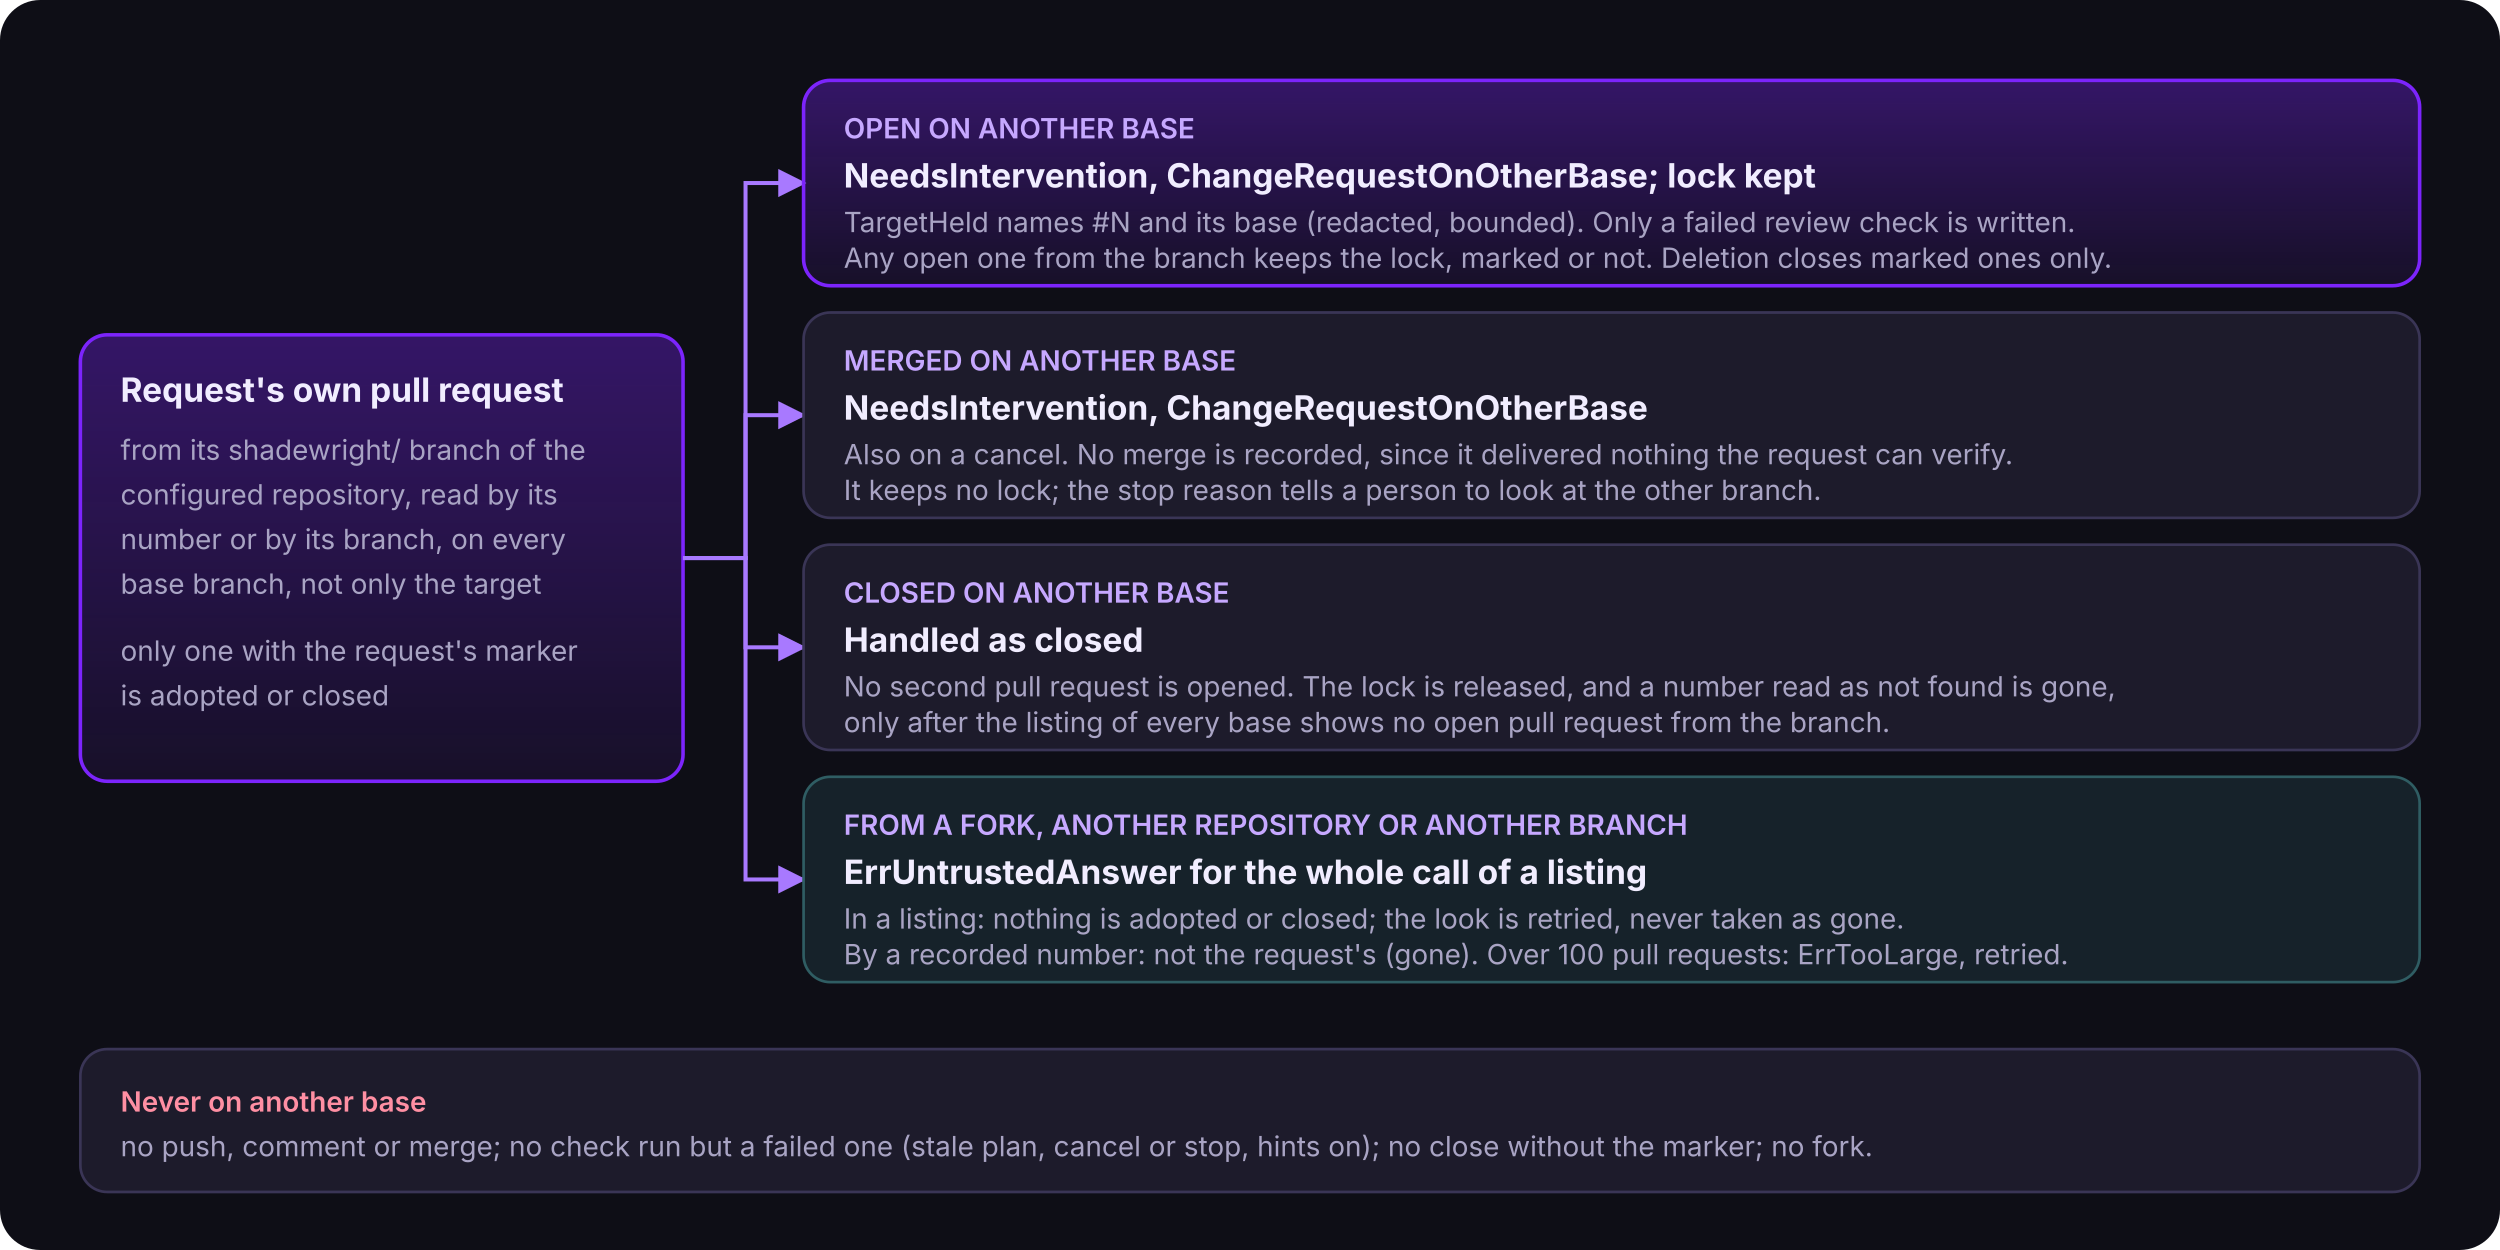
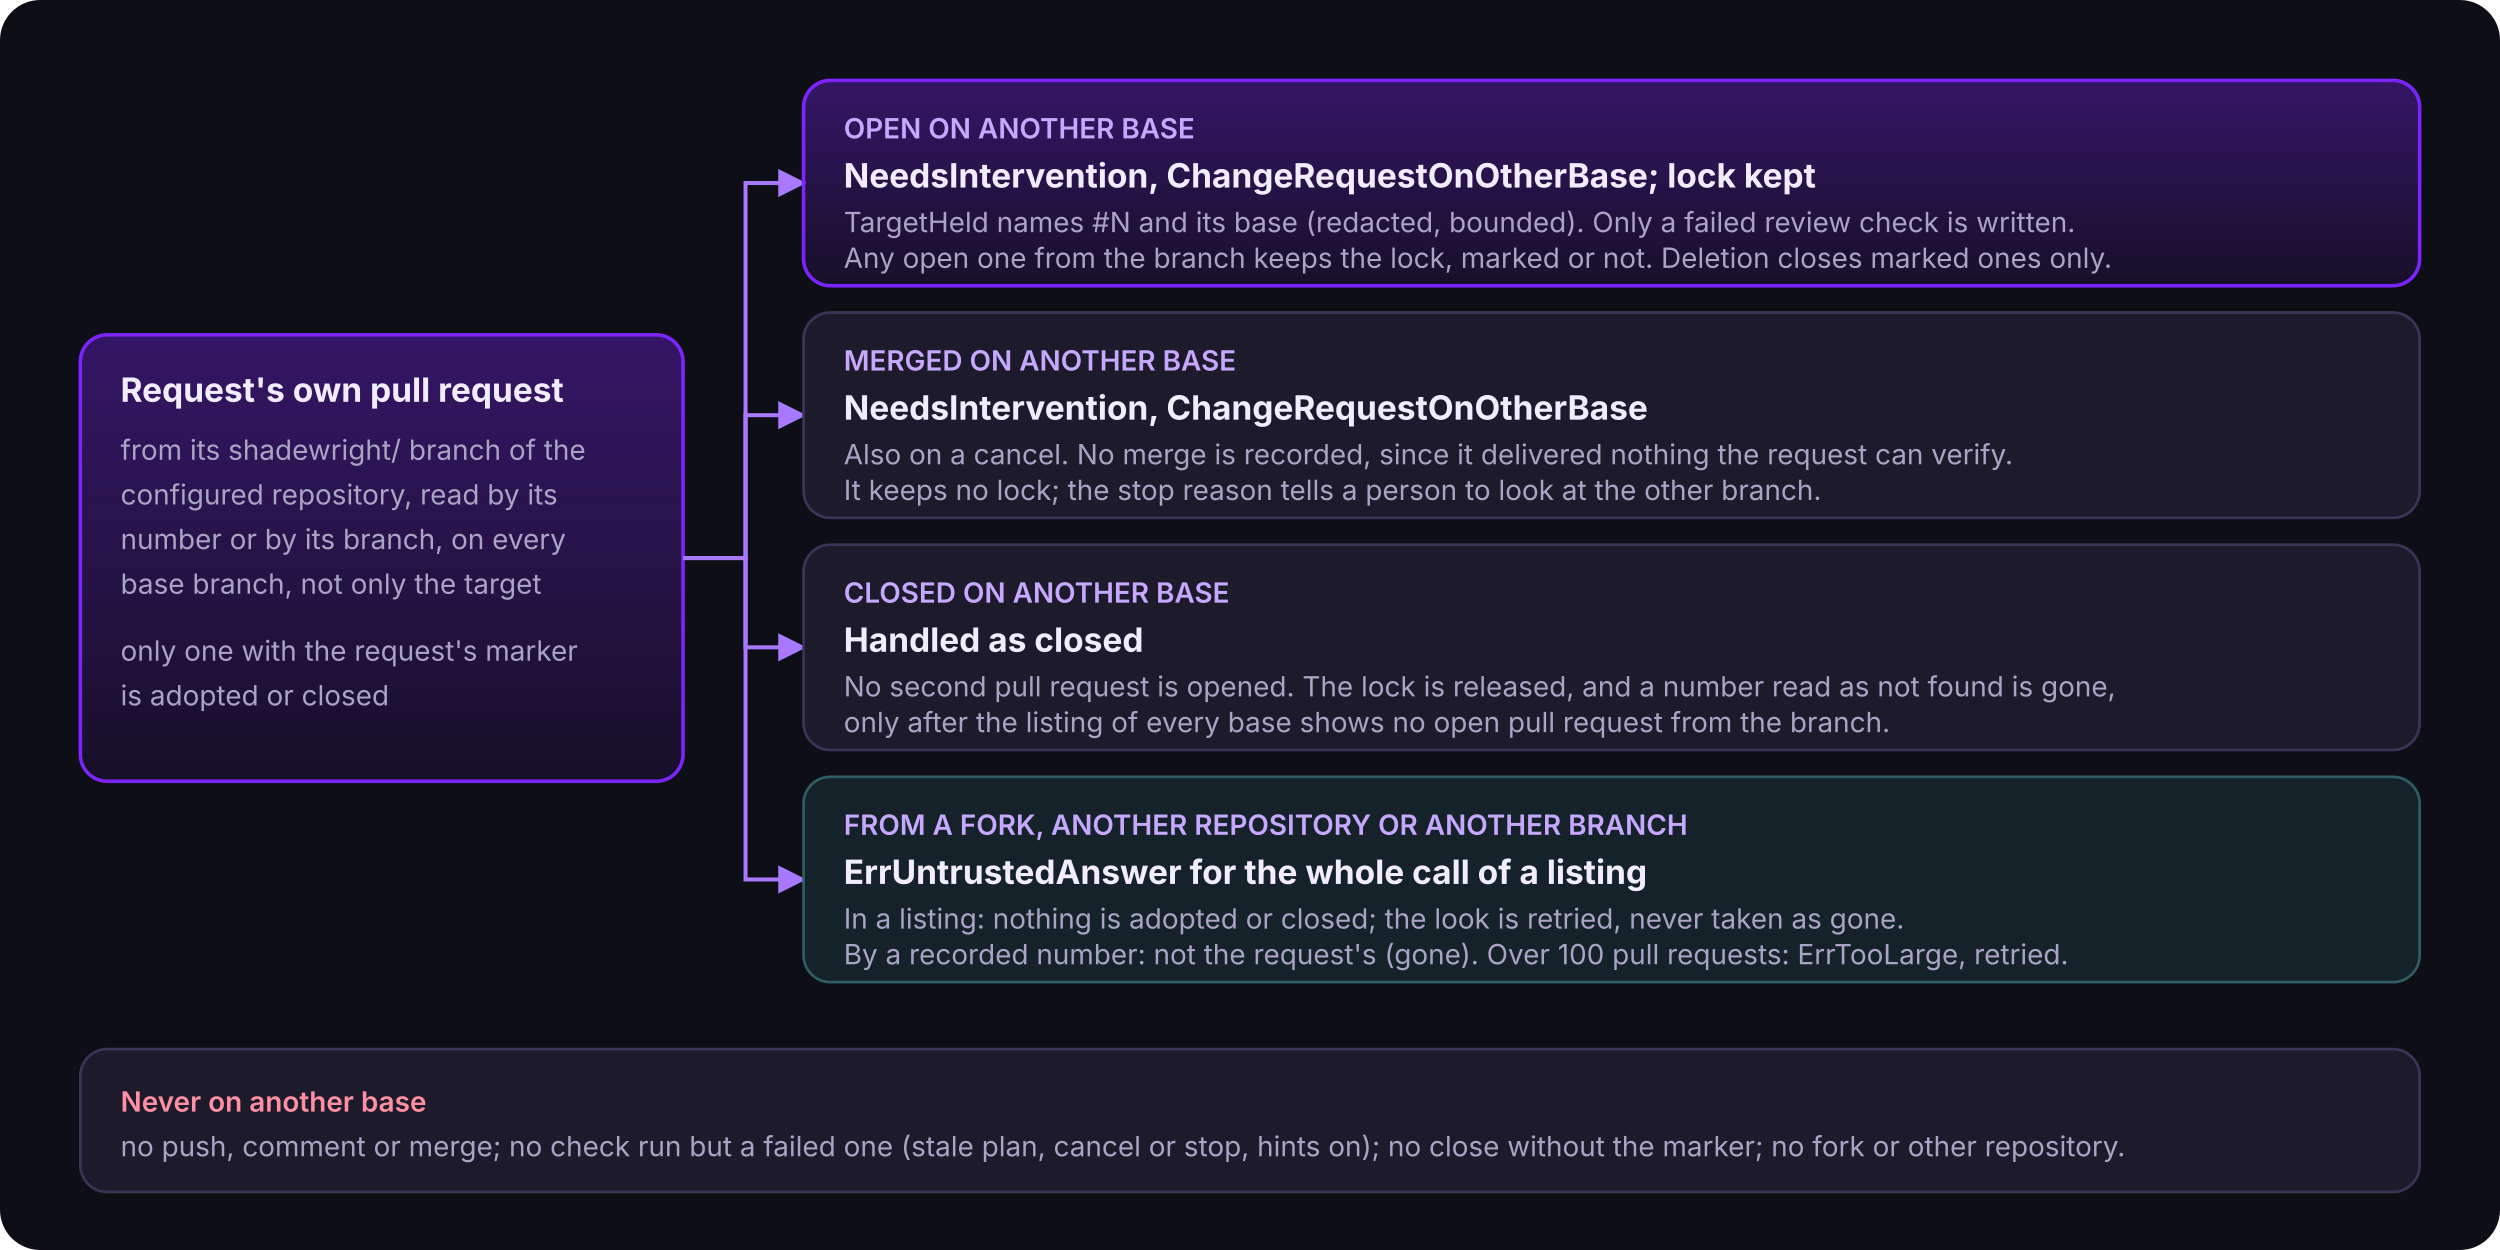
<svg xmlns="http://www.w3.org/2000/svg" viewBox="0 0 1120 560" role="img" aria-labelledby="t d" font-family="Inter, 'Segoe UI', system-ui, -apple-system, sans-serif">
  <defs>
    <marker id="a" viewBox="0 0 10 10" refX="9" refY="5" markerWidth="7" markerHeight="7" orient="auto-start-reverse">
      <path d="M0 0 10 5 0 10z" fill="#a879ff" />
    </marker>
    <linearGradient id="glow" x1="0" y1="0" x2="0" y2="1">
      <stop offset="0" stop-color="#7c24fc" stop-opacity=".35" />
      <stop offset="1" stop-color="#7c24fc" stop-opacity=".08" />
    </linearGradient>
    <style>
      .box{fill:#1d1b2b;stroke:#3a3556;stroke-width:1.2}
      .key{fill:url(#glow);stroke:#7c24fc;stroke-width:1.6}
      .ext{fill:#16222a;stroke:#2f5d63;stroke-width:1.2}
      .h{fill:#f1edff;font-size:15px;font-weight:650}
      .s{fill:#a9a4c4;font-size:12.5px}
      .f{stroke:#a879ff;stroke-width:1.8;fill:none}
      .no{fill:#ff8fa3;font-size:12.5px;font-weight:600}
      .tag{fill:#c6a8ff;font-size:12.5px;font-weight:600}
    </style>
  </defs>
  <rect width="1120" height="560" rx="18" fill="#0e0e16" />
  <rect class="key" x="36" y="150" width="270" height="200" rx="12" />
  <text class="h" x="54" y="180">Request's own pull request</text>
  <text class="s" x="54" y="206">from its shadewright/ branch of the</text>
  <text class="s" x="54" y="226">configured repository, read by its</text>
  <text class="s" x="54" y="246">number or by its branch, on every</text>
  <text class="s" x="54" y="266">base branch, not only the target</text>
  <text class="s" x="54" y="296">only one with the request's marker</text>
  <text class="s" x="54" y="316">is adopted or closed</text>
  <path class="f" d="M306 250H334V82H360" marker-end="url(#a)" />
  <path class="f" d="M306 250H334V186H360" marker-end="url(#a)" />
  <path class="f" d="M306 250H334V290H360" marker-end="url(#a)" />
  <path class="f" d="M306 250H334V394H360" marker-end="url(#a)" />
  <rect class="key" x="360" y="36" width="724" height="92" rx="12" />
  <text class="tag" x="378" y="62">OPEN ON ANOTHER BASE</text>
  <text class="h" x="378" y="84">NeedsIntervention, ChangeRequestOnOtherBase; lock kept</text>
  <text class="s" x="378" y="104">TargetHeld names #N and its base (redacted, bounded). Only a failed review check is written.</text>
  <text class="s" x="378" y="120">Any open one from the branch keeps the lock, marked or not. Deletion closes marked ones only.</text>
  <rect class="box" x="360" y="140" width="724" height="92" rx="12" />
  <text class="tag" x="378" y="166">MERGED ON ANOTHER BASE</text>
  <text class="h" x="378" y="188">NeedsIntervention, ChangeRequestOnOtherBase</text>
  <text class="s" x="378" y="208">Also on a cancel. No merge is recorded, since it delivered nothing the request can verify.</text>
  <text class="s" x="378" y="224">It keeps no lock; the stop reason tells a person to look at the other branch.</text>
  <rect class="box" x="360" y="244" width="724" height="92" rx="12" />
  <text class="tag" x="378" y="270">CLOSED ON ANOTHER BASE</text>
  <text class="h" x="378" y="292">Handled as closed</text>
  <text class="s" x="378" y="312">No second pull request is opened. The lock is released, and a number read as not found is gone,</text>
  <text class="s" x="378" y="328">only after the listing of every base shows no open pull request from the branch.</text>
  <rect class="ext" x="360" y="348" width="724" height="92" rx="12" />
  <text class="tag" x="378" y="374">FROM A FORK, ANOTHER REPOSITORY OR ANOTHER BRANCH</text>
  <text class="h" x="378" y="396">ErrUntrustedAnswer for the whole call of a listing</text>
  <text class="s" x="378" y="416">In a listing: nothing is adopted or closed; the look is retried, never taken as gone.</text>
  <text class="s" x="378" y="432">By a recorded number: not the request's (gone). Over 100 pull requests: ErrTooLarge, retried.</text>
  <rect class="box" x="36" y="470" width="1048" height="64" rx="12" />
  <text class="no" x="54" y="498">Never on another base</text>
-   <text class="s" x="54" y="518">no push, comment or merge; no check run but a failed one (stale plan, cancel or stop, hints on); no close without the marker; no fork.</text>
+   <text class="s" x="54" y="518">no push, comment or merge; no check run but a failed one (stale plan, cancel or stop, hints on); no close without the marker; no fork or other repository.</text>
</svg>
